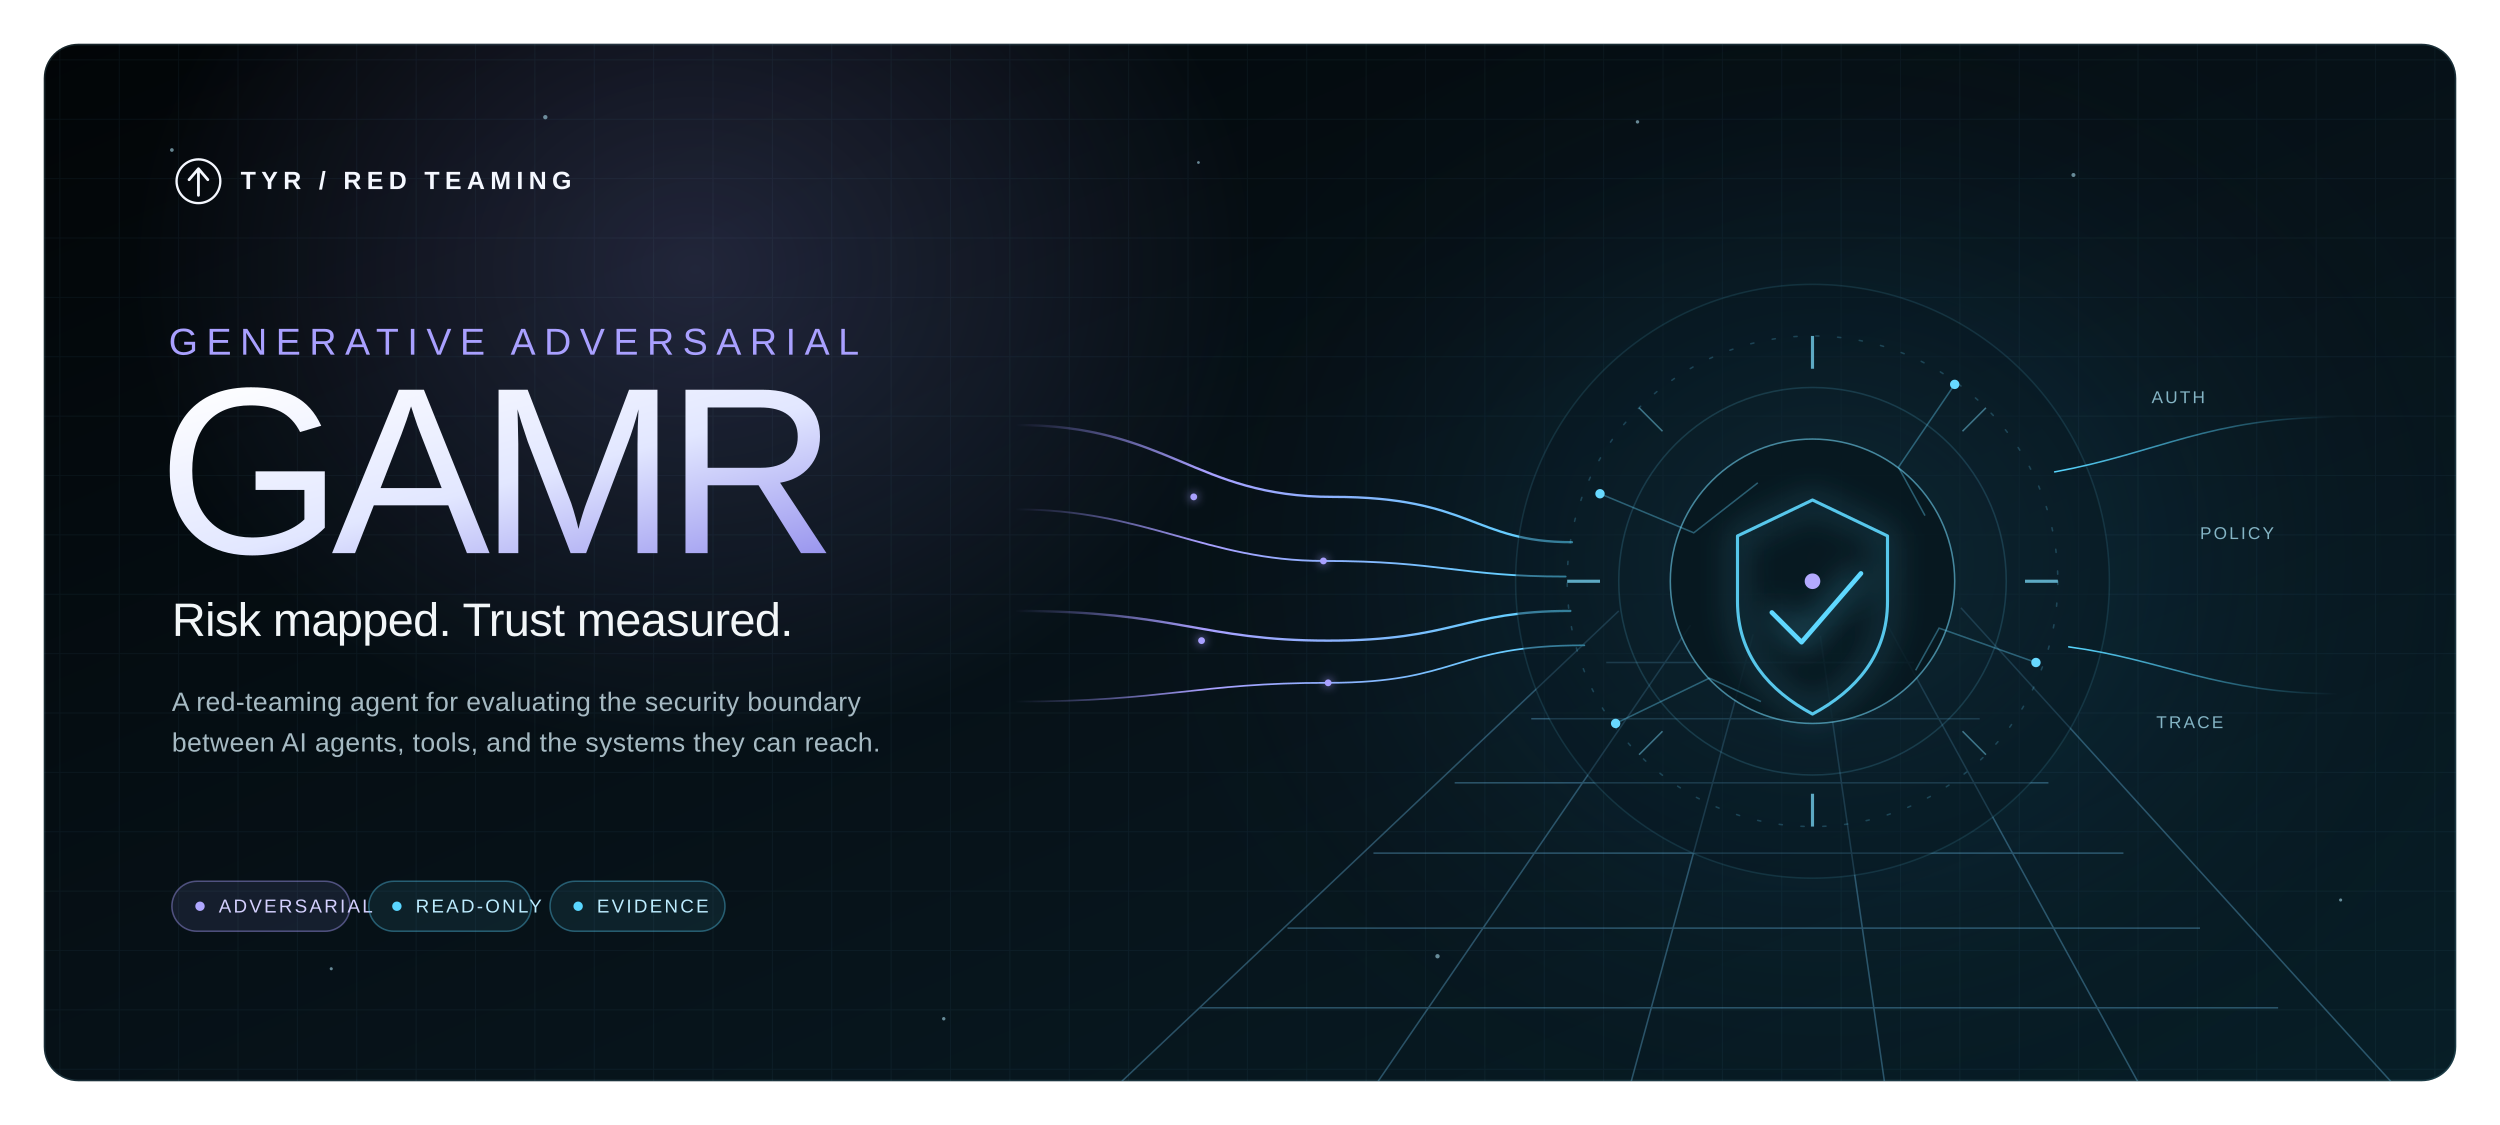
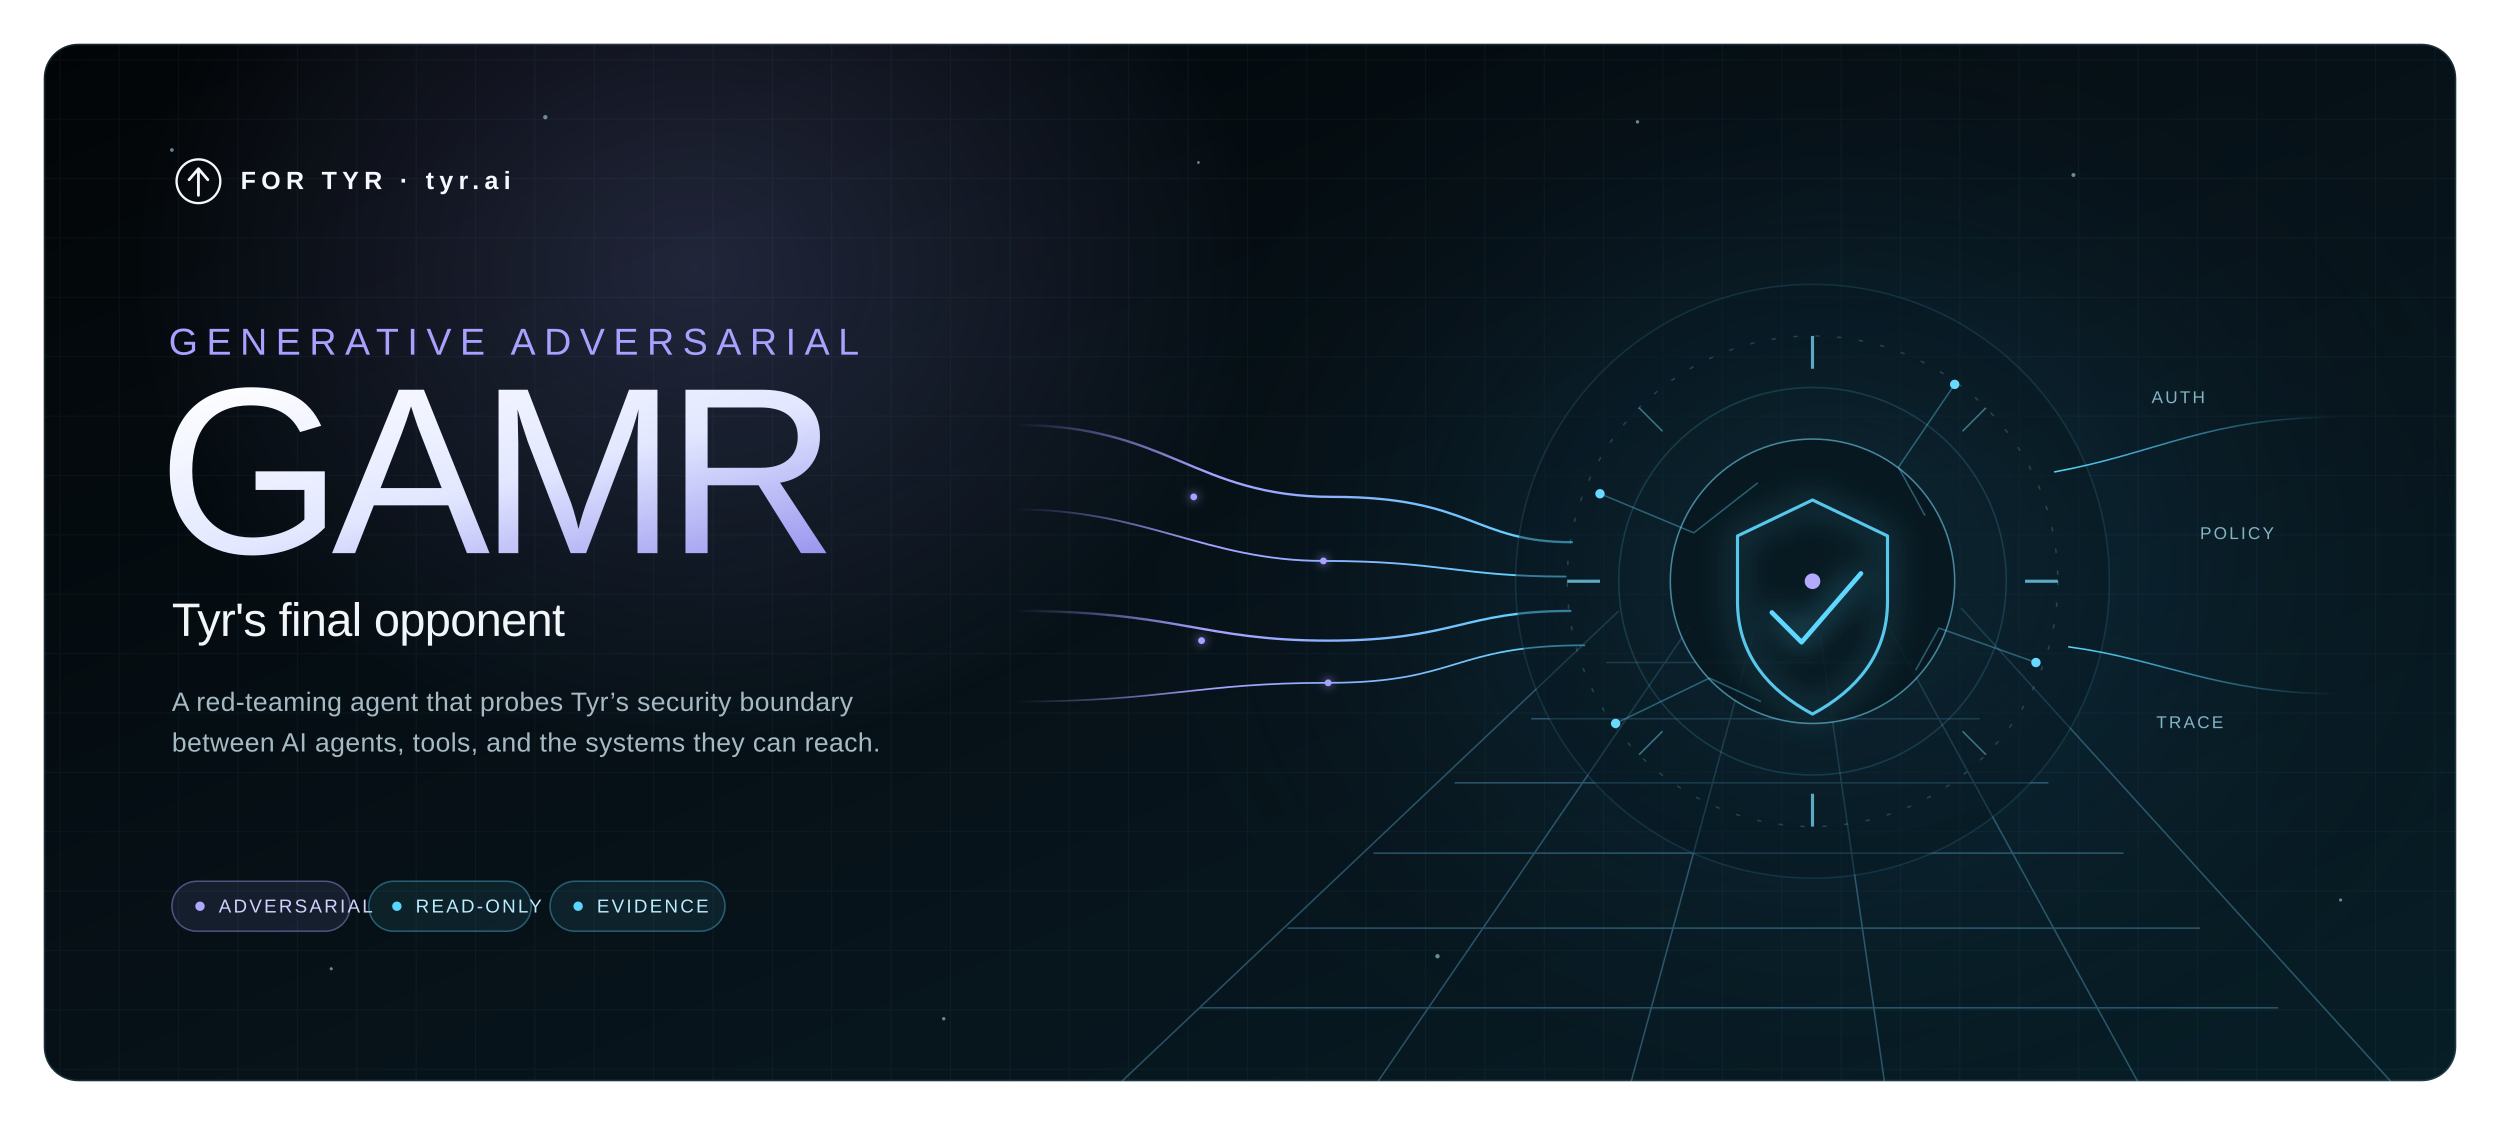
<svg xmlns="http://www.w3.org/2000/svg" width="1600" height="720" viewBox="0 0 1600 720" role="img" aria-labelledby="title description">
  <defs>
    <linearGradient id="background" x1="0" y1="0" x2="1" y2="1">
      <stop offset="0" stop-color="#020507" />
      <stop offset="0.58" stop-color="#07131a" />
      <stop offset="1" stop-color="#071e27" />
    </linearGradient>
    <radialGradient id="cyan-haze" cx="50%" cy="50%" r="50%">
      <stop offset="0" stop-color="#51d4ff" stop-opacity=".18" />
      <stop offset=".46" stop-color="#2786b8" stop-opacity=".08" />
      <stop offset="1" stop-color="#061016" stop-opacity="0" />
    </radialGradient>
    <radialGradient id="violet-haze" cx="50%" cy="50%" r="50%">
      <stop offset="0" stop-color="#a9a0ff" stop-opacity=".18" />
      <stop offset="1" stop-color="#a9a0ff" stop-opacity="0" />
    </radialGradient>
    <linearGradient id="signal" x1="0" y1="0" x2="1" y2="0">
      <stop offset="0" stop-color="#8f88ed" stop-opacity="0" />
      <stop offset=".34" stop-color="#a9a0ff" />
      <stop offset="1" stop-color="#58d6ff" />
    </linearGradient>
    <linearGradient id="mapped" x1="0" y1="0" x2="1" y2="0">
      <stop offset="0" stop-color="#58d6ff" />
      <stop offset="1" stop-color="#58d6ff" stop-opacity="0" />
    </linearGradient>
    <linearGradient id="title-gradient" x1="0" y1="0" x2="1" y2="1">
      <stop offset="0" stop-color="#ffffff" />
      <stop offset=".54" stop-color="#e2e7ff" />
      <stop offset="1" stop-color="#9995ee" />
    </linearGradient>
    <pattern id="micro-grid" width="38" height="38" patternUnits="userSpaceOnUse">
      <path d="M38 0H0V38" fill="none" stroke="#79cfff" stroke-opacity=".055" stroke-width="1" />
    </pattern>
    <filter id="soft-glow" x="-100%" y="-100%" width="300%" height="300%">
      <feGaussianBlur stdDeviation="10" result="blur" />
      <feMerge>
        <feMergeNode in="blur" />
        <feMergeNode in="SourceGraphic" />
      </feMerge>
    </filter>
    <filter id="line-glow" x="-100%" y="-100%" width="300%" height="300%">
      <feGaussianBlur stdDeviation="3" result="blur" />
      <feMerge>
        <feMergeNode in="blur" />
        <feMergeNode in="SourceGraphic" />
      </feMerge>
    </filter>
    <clipPath id="frame-clip">
      <rect x="28" y="28" width="1544" height="664" rx="22" />
    </clipPath>
  </defs>
  <g clip-path="url(#frame-clip)">
    <rect x="28" y="28" width="1544" height="664" rx="22" fill="url(#background)" />
    <rect x="28" y="28" width="1544" height="664" rx="22" fill="url(#micro-grid)" />
    <ellipse cx="1172" cy="358" rx="470" ry="404" fill="url(#cyan-haze)" />
    <ellipse cx="445" cy="172" rx="360" ry="310" fill="url(#violet-haze)" />
    <g fill="#b7ecff" opacity=".55">
      <circle cx="110" cy="96" r="1.2" />
      <circle cx="212" cy="620" r="1" />
      <circle cx="349" cy="75" r="1.4" />
      <circle cx="604" cy="652" r="1.1" />
      <circle cx="767" cy="104" r=".9" />
      <circle cx="920" cy="612" r="1.4" />
      <circle cx="1048" cy="78" r="1.1" />
      <circle cx="1327" cy="112" r="1.3" />
      <circle cx="1498" cy="576" r="1" />
    </g>
    <g opacity=".32" fill="none" stroke="#74cfff" stroke-width="1">
      <path d="M718 692 1036 391" />
      <path d="M882 692 1082 400" />
      <path d="M1044 692 1122 406" />
      <path d="M1206 692 1165 407" />
      <path d="M1368 692 1208 400" />
      <path d="M1530 692 1255 389" />
      <path d="M768 645H1458" />
      <path d="M824 594H1408" />
      <path d="M879 546H1359" />
      <path d="M931 501H1311" />
      <path d="M980 460H1267" />
      <path d="M1028 424H1225" />
    </g>
    <g fill="none" stroke-linecap="round">
      <path d="M650 272C748 272 764 318 853 318S943 347 1006 347" stroke="url(#signal)" stroke-width="1.5" />
      <path d="M650 326C733 326 772 359 847 359S934 369 1002 369" stroke="url(#signal)" stroke-width="1.2" />
      <path d="M650 391C753 391 769 410 850 410S936 391 1005 391" stroke="url(#signal)" stroke-width="1.5" />
      <path d="M650 449C746 449 766 437 850 437S929 413 1014 413" stroke="url(#signal)" stroke-width="1.1" />
    </g>
    <g fill="#a9a0ff" filter="url(#line-glow)">
      <circle cx="764" cy="318" r="2.2" />
      <circle cx="847" cy="359" r="2.2" />
      <circle cx="769" cy="410" r="2.2" />
      <circle cx="850" cy="437" r="2.2" />
    </g>
    <g transform="translate(1160 372)">
      <circle r="190" fill="#081820" fill-opacity=".45" stroke="#67d8ff" stroke-opacity=".12" />
      <circle r="157" fill="none" stroke="#65d8ff" stroke-opacity=".22" stroke-dasharray="2 12" stroke-linecap="round" />
      <circle r="124" fill="none" stroke="#65d8ff" stroke-opacity=".16" />
      <circle r="91" fill="#07171e" fill-opacity=".82" stroke="#77deff" stroke-opacity=".55" />
      <path d="M0-157V-136M0 136V157M-157 0H-136M136 0H157" stroke="#7ddfff" stroke-width="2" opacity=".72" />
      <path d="M-111-111-96-96M111-111 96-96M-111 111-96 96M111 111 96 96" stroke="#7ddfff" opacity=".45" />
      <g fill="none" stroke="#5fd8ff" stroke-linejoin="round" filter="url(#soft-glow)">
        <path d="M0-52 48-29v42c0 34-20 57-48 72-28-15-48-38-48-72v-42Z" stroke-width="2" opacity=".9" />
        <path d="M-26 20-7 39 31-5" stroke-width="3" stroke-linecap="round" />
      </g>
      <circle r="5" fill="#b3aaff" />
      <g fill="#68d9ff">
        <circle cx="-136" cy="-56" r="3" />
        <circle cx="-126" cy="91" r="3" />
        <circle cx="91" cy="-126" r="3" />
        <circle cx="143" cy="52" r="3" />
      </g>
      <g fill="none" stroke="#68d9ff" stroke-opacity=".36">
        <path d="M-136-56-76-31-35-63" />
        <path d="M-126 91-66 62-33 77" />
        <path d="M91-126 55-73 72-42" />
        <path d="M143 52 81 30 66 57" />
      </g>
    </g>
    <g fill="none" stroke-linecap="round">
      <path d="M1315 302c66-12 99-35 181-35" stroke="url(#mapped)" />
      <path d="M1329 354c56 0 89 0 167 0" stroke="url(#mapped)" />
      <path d="M1324 414c60 8 96 30 172 30" stroke="url(#mapped)" />
    </g>
    <g font-family="Arial, Helvetica, sans-serif" font-size="11" letter-spacing="1.4" fill="#a6dff1" opacity=".78">
      <text x="1377" y="258">AUTH</text>
      <text x="1408" y="345">POLICY</text>
      <text x="1380" y="466">TRACE</text>
    </g>
    <g font-family="Arial, Helvetica, sans-serif">
      <g transform="translate(112 101)">
        <circle cx="15" cy="15" r="14" fill="none" stroke="#f5f8ff" stroke-width="1.5" />
        <path d="M15 24V7m0 0-6 7m6-7 6 7" fill="none" stroke="#f5f8ff" stroke-width="1.8" stroke-linecap="round" stroke-linejoin="round" />
-         <text x="42" y="20" font-size="16" font-weight="700" letter-spacing="3.4" fill="#f5f8ff">TYR / RED TEAMING</text>
+         <text x="42" y="20" font-size="16" font-weight="700" letter-spacing="3.4" fill="#f5f8ff">FOR TYR · tyr.ai</text>
      </g>
      <text x="108" y="227" font-size="24" letter-spacing="5.5" fill="#a9a0ff">GENERATIVE ADVERSARIAL</text>
      <text x="101" y="354" font-size="152" font-weight="300" letter-spacing="-7" fill="url(#title-gradient)">GAMR</text>
-       <text x="110" y="407" font-size="30" font-weight="400" letter-spacing="-.4" fill="#f2f6f8">Risk mapped. Trust measured.</text>
-       <text x="110" y="455" font-size="17" letter-spacing=".25" fill="#a6bac3">A red-teaming agent for evaluating the security boundary</text>
+       <text x="110" y="407" font-size="30" font-weight="400" letter-spacing="-.4" fill="#f2f6f8">Tyr's final opponent</text>
+       <text x="110" y="455" font-size="17" letter-spacing=".25" fill="#a6bac3">A red-teaming agent that probes Tyr’s security boundary</text>
      <text x="110" y="481" font-size="17" letter-spacing=".25" fill="#a6bac3">between AI agents, tools, and the systems they can reach.</text>
      <g transform="translate(110 564)" font-size="12" letter-spacing="1.45">
        <rect width="114" height="32" rx="16" fill="#a9a0ff" fill-opacity=".1" stroke="#a9a0ff" stroke-opacity=".42" />
        <circle cx="18" cy="16" r="3" fill="#afa7ff" />
        <text x="30" y="20" fill="#d5d1ff">ADVERSARIAL</text>
        <rect x="126" width="104" height="32" rx="16" fill="#59d6ff" fill-opacity=".08" stroke="#59d6ff" stroke-opacity=".36" />
        <circle cx="144" cy="16" r="3" fill="#59d6ff" />
        <text x="156" y="20" fill="#bcecff">READ-ONLY</text>
        <rect x="242" width="112" height="32" rx="16" fill="#59d6ff" fill-opacity=".08" stroke="#59d6ff" stroke-opacity=".36" />
        <circle cx="260" cy="16" r="3" fill="#59d6ff" />
        <text x="272" y="20" fill="#bcecff">EVIDENCE</text>
      </g>
    </g>
  </g>
  <rect x="28.5" y="28.5" width="1543" height="663" rx="21.5" fill="none" stroke="#8fddf5" stroke-opacity=".15" />
</svg>
